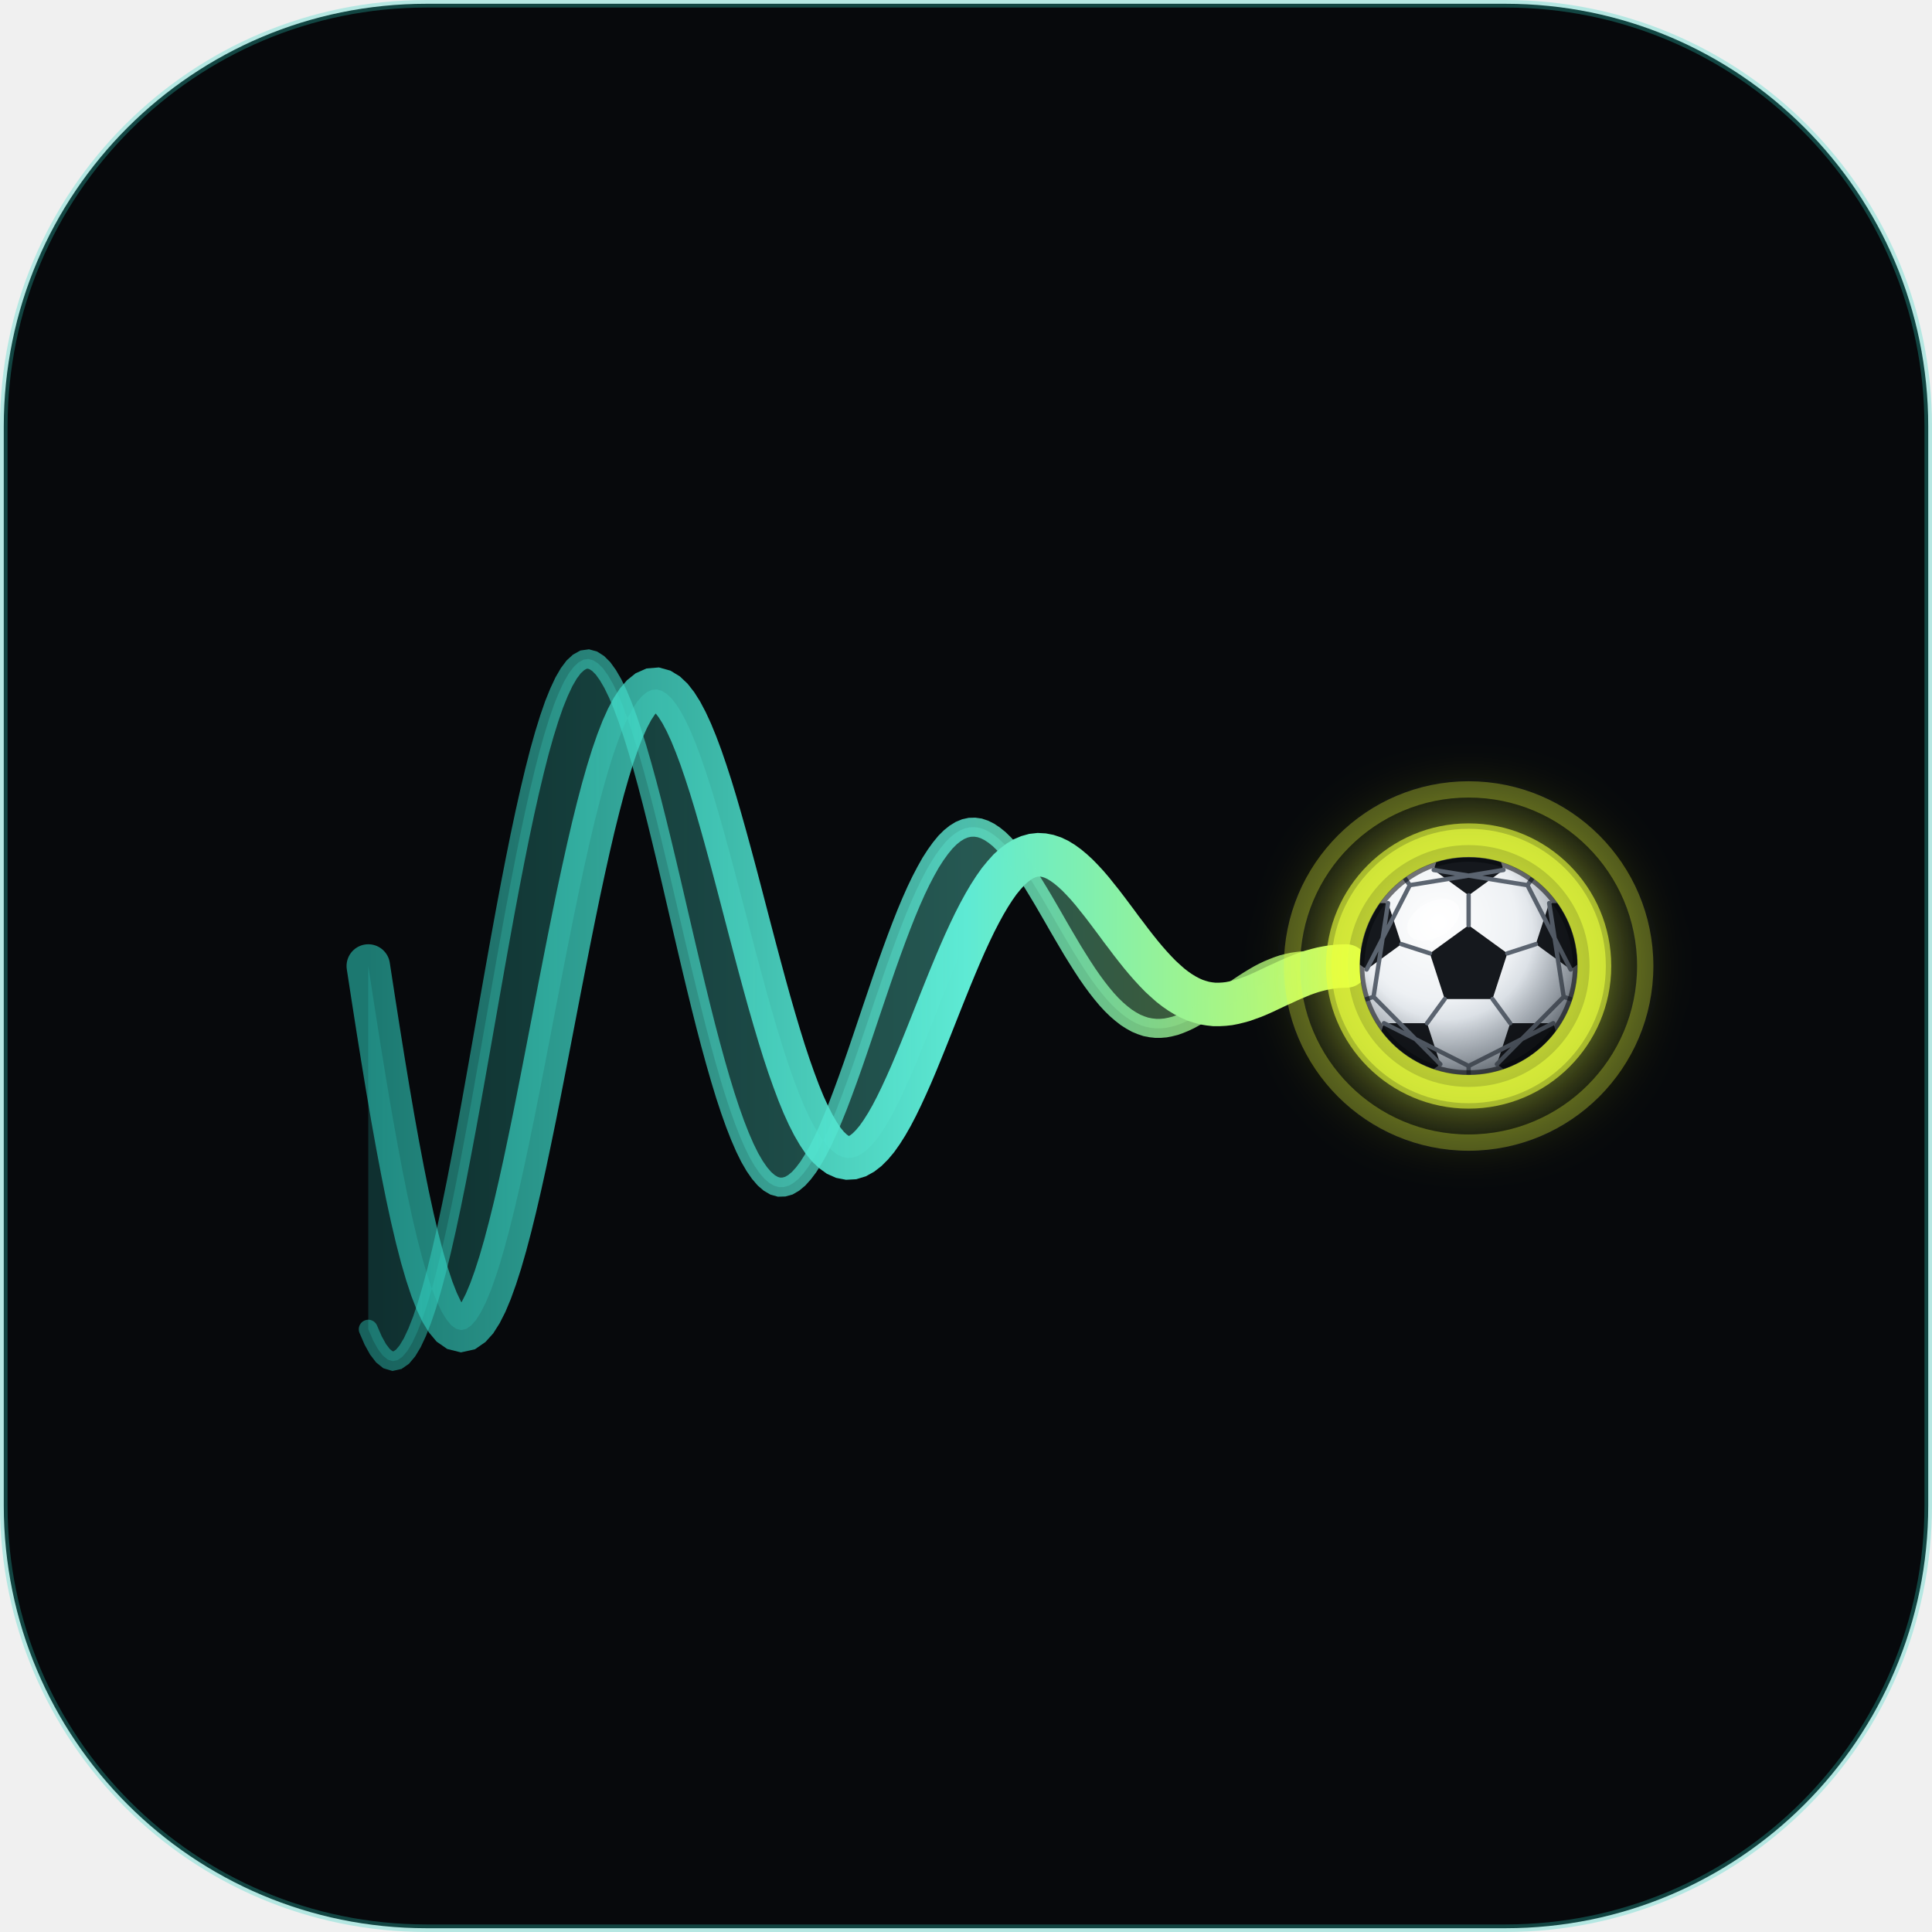
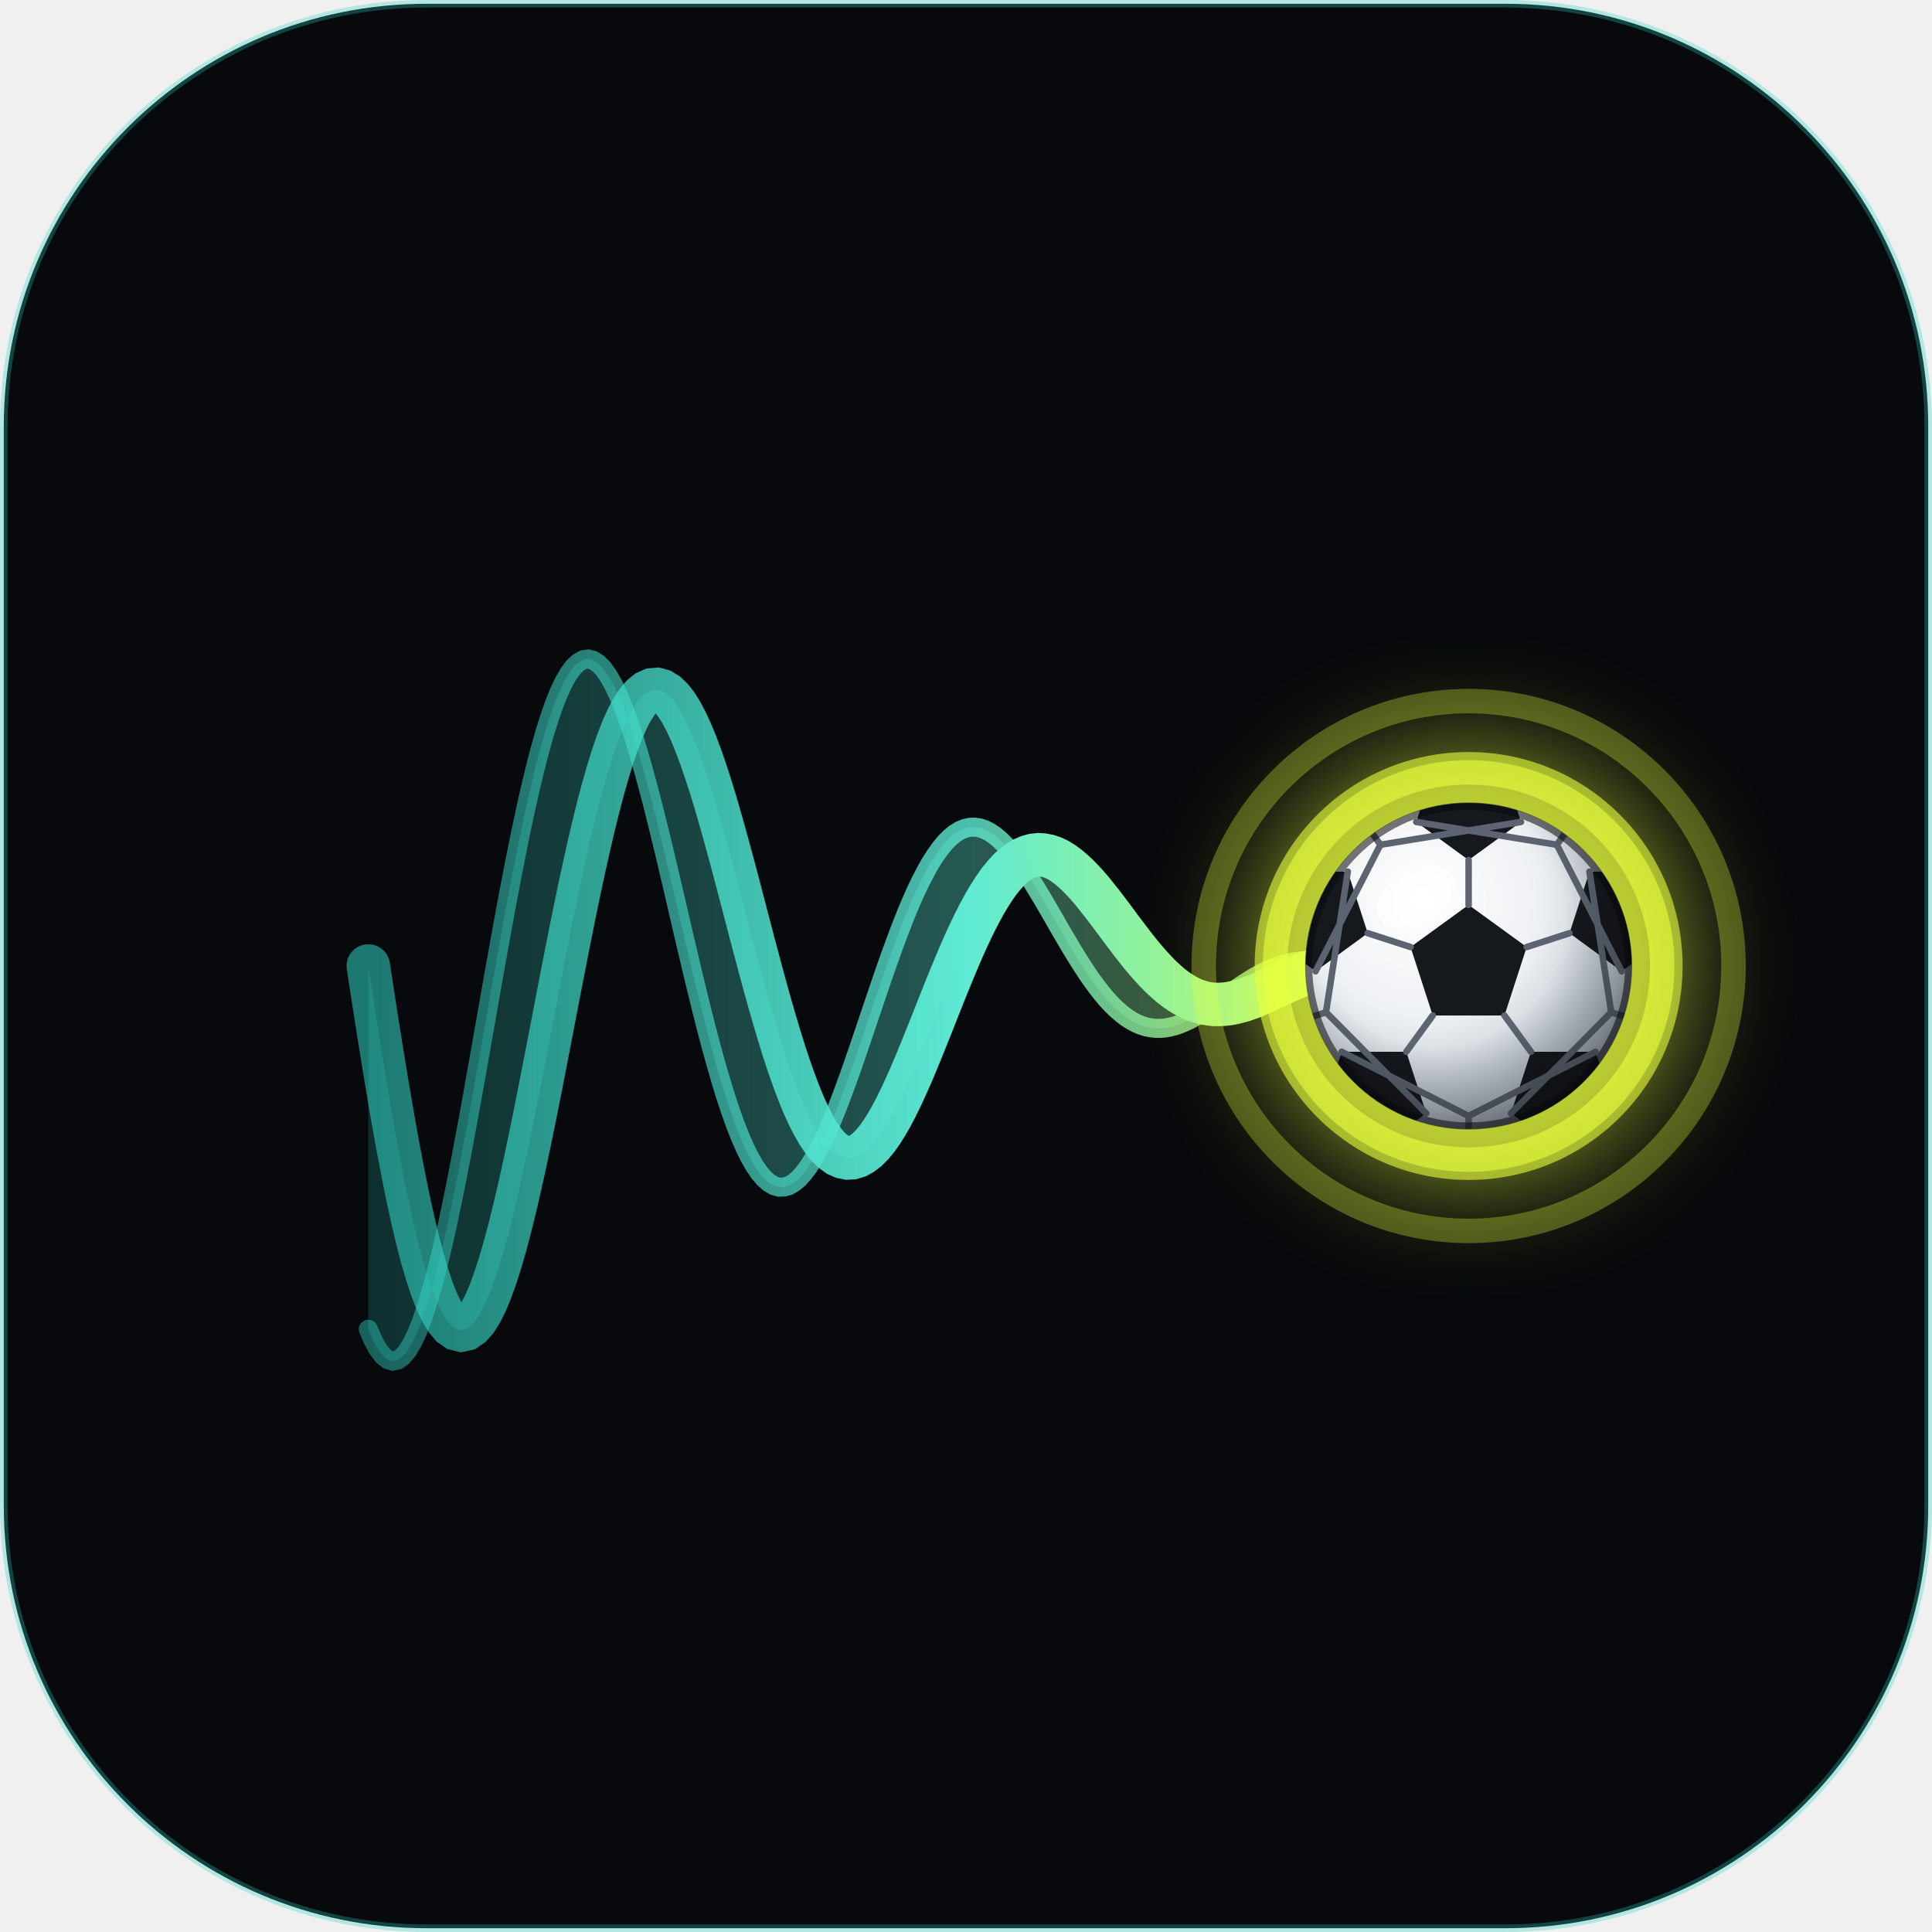
<svg xmlns="http://www.w3.org/2000/svg" viewBox="0 0 512 512" width="512" height="512">
  <defs>
    <filter id="glow" x="-50%" y="-50%" width="200%" height="200%">
      <feGaussianBlur stdDeviation="2.6" result="b" />
      <feMerge>
        <feMergeNode in="b" />
        <feMergeNode in="SourceGraphic" />
      </feMerge>
    </filter>
  </defs>
  <rect x="1" y="1" width="510" height="510" rx="112" fill="#07090C" stroke="#2ED3C3" stroke-opacity="0.3" stroke-width="2" />
  <g transform="translate(76 76) scale(3.6)">
    <defs>
      <linearGradient id="gkd" x1="6" y1="0" x2="86" y2="0" gradientUnits="userSpaceOnUse">
        <stop offset="0" stop-color="#2ED3C3" stop-opacity="0.55" />
        <stop offset="0.55" stop-color="#5EEAD4" />
        <stop offset="1" stop-color="#E8FF3F" />
      </linearGradient>
    </defs>
    <path d="M6.00 50.00 L6.36 52.34 L6.72 54.64 L7.08 56.89 L7.44 59.07 L7.80 61.17 L8.16 63.17 L8.52 65.07 L8.88 66.86 L9.24 68.52 L9.60 70.05 L9.96 71.44 L10.32 72.67 L10.68 73.76 L11.04 74.68 L11.40 75.44 L11.76 76.03 L12.12 76.46 L12.48 76.71 L12.84 76.80 L13.20 76.72 L13.56 76.47 L13.92 76.07 L14.28 75.50 L14.64 74.79 L15.00 73.93 L15.36 72.93 L15.72 71.81 L16.08 70.56 L16.44 69.20 L16.80 67.74 L17.16 66.19 L17.52 64.56 L17.88 62.85 L18.24 61.10 L18.60 59.29 L18.96 57.45 L19.32 55.59 L19.68 53.72 L20.04 51.85 L20.40 50.00 L20.76 48.17 L21.12 46.38 L21.48 44.63 L21.84 42.95 L22.20 41.33 L22.56 39.78 L22.92 38.33 L23.28 36.96 L23.64 35.70 L24.00 34.54 L24.36 33.50 L24.72 32.57 L25.08 31.77 L25.44 31.09 L25.80 30.54 L26.16 30.12 L26.52 29.83 L26.88 29.67 L27.24 29.64 L27.60 29.74 L27.96 29.96 L28.32 30.30 L28.68 30.76 L29.04 31.33 L29.40 32.01 L29.76 32.79 L30.12 33.67 L30.48 34.63 L30.84 35.68 L31.20 36.79 L31.56 37.97 L31.92 39.21 L32.28 40.49 L32.64 41.81 L33.00 43.15 L33.36 44.52 L33.72 45.90 L34.08 47.28 L34.44 48.65 L34.80 50.00 L35.16 51.33 L35.52 52.63 L35.88 53.88 L36.24 55.09 L36.60 56.25 L36.96 57.34 L37.32 58.36 L37.68 59.32 L38.04 60.20 L38.40 60.99 L38.76 61.70 L39.12 62.32 L39.48 62.86 L39.84 63.30 L40.20 63.64 L40.56 63.90 L40.92 64.06 L41.28 64.13 L41.64 64.11 L42.00 64.00 L42.36 63.80 L42.72 63.52 L43.08 63.16 L43.44 62.73 L43.80 62.22 L44.16 61.65 L44.52 61.02 L44.88 60.33 L45.24 59.59 L45.60 58.81 L45.96 58.00 L46.32 57.15 L46.68 56.27 L47.04 55.38 L47.40 54.48 L47.76 53.57 L48.12 52.66 L48.48 51.76 L48.84 50.87 L49.20 50.00 L49.56 49.15 L49.92 48.33 L50.28 47.55 L50.64 46.80 L51.00 46.10 L51.36 45.44 L51.72 44.83 L52.08 44.27 L52.44 43.76 L52.80 43.32 L53.16 42.92 L53.52 42.59 L53.88 42.32 L54.24 42.10 L54.60 41.95 L54.96 41.85 L55.32 41.81 L55.68 41.83 L56.04 41.90 L56.40 42.02 L56.76 42.19 L57.12 42.41 L57.48 42.67 L57.84 42.97 L58.20 43.30 L58.56 43.67 L58.92 44.06 L59.28 44.48 L59.64 44.93 L60.00 45.38 L60.36 45.85 L60.72 46.33 L61.08 46.81 L61.44 47.30 L61.80 47.77 L62.16 48.25 L62.52 48.71 L62.88 49.16 L63.24 49.59 L63.60 50.00 L63.96 50.39 L64.32 50.76 L64.68 51.09 L65.04 51.41 L65.40 51.69 L65.76 51.94 L66.12 52.16 L66.48 52.35 L66.84 52.51 L67.20 52.63 L67.56 52.73 L67.92 52.79 L68.28 52.83 L68.64 52.83 L69.00 52.81 L69.36 52.77 L69.72 52.70 L70.08 52.61 L70.44 52.51 L70.80 52.38 L71.16 52.25 L71.52 52.10 L71.88 51.94 L72.24 51.77 L72.60 51.60 L72.96 51.43 L73.32 51.27 L73.68 51.10 L74.04 50.94 L74.40 50.79 L74.76 50.64 L75.12 50.51 L75.48 50.39 L75.84 50.29 L76.20 50.20 L76.56 50.13 L76.92 50.07 L77.28 50.03 L77.64 50.01 L78.00 50.00 L78.00 50.00 L77.64 49.92 L77.28 49.85 L76.92 49.78 L76.56 49.71 L76.20 49.66 L75.84 49.63 L75.48 49.61 L75.12 49.60 L74.76 49.62 L74.40 49.66 L74.04 49.71 L73.68 49.79 L73.32 49.88 L72.96 50.00 L72.60 50.14 L72.24 50.29 L71.88 50.46 L71.52 50.65 L71.16 50.86 L70.80 51.08 L70.44 51.31 L70.08 51.55 L69.72 51.80 L69.36 52.06 L69.00 52.32 L68.64 52.57 L68.28 52.83 L67.92 53.07 L67.56 53.31 L67.20 53.54 L66.84 53.75 L66.48 53.95 L66.12 54.12 L65.76 54.27 L65.40 54.40 L65.04 54.49 L64.68 54.56 L64.32 54.59 L63.96 54.59 L63.60 54.55 L63.24 54.48 L62.88 54.36 L62.52 54.21 L62.16 54.01 L61.80 53.78 L61.44 53.50 L61.08 53.19 L60.72 52.84 L60.36 52.45 L60.00 52.02 L59.64 51.56 L59.28 51.07 L58.92 50.55 L58.56 50.00 L58.20 49.43 L57.84 48.85 L57.48 48.24 L57.12 47.63 L56.76 47.01 L56.40 46.38 L56.04 45.76 L55.68 45.14 L55.32 44.54 L54.96 43.95 L54.60 43.38 L54.24 42.83 L53.88 42.32 L53.52 41.84 L53.16 41.40 L52.80 41.01 L52.44 40.66 L52.08 40.37 L51.72 40.13 L51.36 39.95 L51.00 39.83 L50.64 39.78 L50.28 39.79 L49.92 39.87 L49.56 40.02 L49.20 40.24 L48.84 40.53 L48.48 40.89 L48.12 41.33 L47.76 41.83 L47.40 42.39 L47.04 43.03 L46.68 43.72 L46.32 44.47 L45.96 45.28 L45.60 46.14 L45.24 47.05 L44.88 48.00 L44.52 48.98 L44.16 49.99 L43.80 51.03 L43.44 52.09 L43.08 53.15 L42.72 54.22 L42.36 55.29 L42.00 56.35 L41.64 57.39 L41.28 58.40 L40.92 59.38 L40.56 60.33 L40.20 61.22 L39.84 62.07 L39.48 62.85 L39.12 63.57 L38.76 64.21 L38.40 64.78 L38.04 65.26 L37.68 65.66 L37.32 65.96 L36.96 66.17 L36.60 66.27 L36.24 66.28 L35.88 66.18 L35.52 65.97 L35.16 65.66 L34.80 65.24 L34.44 64.72 L34.08 64.10 L33.72 63.37 L33.36 62.54 L33.00 61.62 L32.64 60.61 L32.28 59.52 L31.92 58.34 L31.56 57.09 L31.20 55.78 L30.84 54.41 L30.48 52.98 L30.12 51.51 L29.76 50.01 L29.40 48.48 L29.04 46.94 L28.68 45.39 L28.32 43.84 L27.96 42.31 L27.60 40.81 L27.24 39.34 L26.88 37.91 L26.52 36.54 L26.16 35.23 L25.80 33.99 L25.44 32.84 L25.08 31.77 L24.72 30.81 L24.36 29.95 L24.00 29.21 L23.64 28.59 L23.28 28.09 L22.92 27.73 L22.56 27.50 L22.20 27.40 L21.84 27.45 L21.48 27.65 L21.12 27.98 L20.76 28.46 L20.40 29.08 L20.04 29.85 L19.68 30.74 L19.32 31.78 L18.96 32.94 L18.60 34.22 L18.24 35.63 L17.88 37.14 L17.52 38.75 L17.16 40.45 L16.80 42.24 L16.44 44.09 L16.08 46.01 L15.72 47.98 L15.36 49.99 L15.00 52.02 L14.64 54.07 L14.28 56.11 L13.92 58.14 L13.56 60.15 L13.20 62.12 L12.84 64.03 L12.48 65.89 L12.12 67.66 L11.76 69.35 L11.40 70.93 L11.04 72.40 L10.68 73.75 L10.32 74.97 L9.96 76.04 L9.60 76.96 L9.24 77.73 L8.88 78.33 L8.52 78.76 L8.16 79.01 L7.80 79.09 L7.44 78.98 L7.08 78.69 L6.72 78.22 L6.36 77.57 L6.00 76.74 Z" fill="url(#gkd)" fill-opacity="0.35" />
    <path d="M6.00 50.00 L6.36 52.34 L6.72 54.64 L7.08 56.89 L7.44 59.07 L7.80 61.17 L8.16 63.17 L8.52 65.07 L8.88 66.86 L9.24 68.52 L9.60 70.05 L9.96 71.44 L10.32 72.67 L10.68 73.76 L11.04 74.68 L11.40 75.44 L11.76 76.03 L12.12 76.46 L12.48 76.71 L12.84 76.80 L13.20 76.72 L13.56 76.47 L13.92 76.07 L14.28 75.50 L14.64 74.79 L15.00 73.93 L15.36 72.93 L15.72 71.81 L16.08 70.56 L16.44 69.20 L16.80 67.74 L17.16 66.19 L17.52 64.56 L17.88 62.85 L18.24 61.10 L18.60 59.29 L18.96 57.45 L19.32 55.59 L19.68 53.72 L20.04 51.85 L20.40 50.00 L20.76 48.17 L21.12 46.38 L21.48 44.63 L21.84 42.95 L22.20 41.33 L22.56 39.78 L22.92 38.33 L23.28 36.96 L23.64 35.70 L24.00 34.54 L24.36 33.50 L24.72 32.57 L25.08 31.77 L25.44 31.09 L25.80 30.54 L26.16 30.12 L26.52 29.83 L26.88 29.67 L27.24 29.64 L27.60 29.74 L27.96 29.96 L28.32 30.30 L28.68 30.76 L29.04 31.33 L29.40 32.01 L29.76 32.79 L30.12 33.67 L30.48 34.63 L30.84 35.68 L31.20 36.79 L31.56 37.97 L31.92 39.21 L32.28 40.49 L32.64 41.81 L33.00 43.15 L33.36 44.52 L33.72 45.90 L34.08 47.28 L34.44 48.65 L34.80 50.00 L35.16 51.33 L35.52 52.63 L35.88 53.88 L36.24 55.09 L36.60 56.25 L36.96 57.34 L37.32 58.36 L37.68 59.32 L38.04 60.20 L38.40 60.99 L38.76 61.70 L39.12 62.32 L39.48 62.86 L39.84 63.30 L40.20 63.64 L40.56 63.90 L40.92 64.06 L41.28 64.13 L41.64 64.11 L42.00 64.00 L42.36 63.80 L42.72 63.52 L43.08 63.16 L43.44 62.73 L43.80 62.22 L44.16 61.65 L44.52 61.02 L44.88 60.33 L45.24 59.59 L45.60 58.81 L45.96 58.00 L46.32 57.15 L46.68 56.27 L47.04 55.38 L47.40 54.48 L47.76 53.57 L48.12 52.66 L48.48 51.76 L48.84 50.87 L49.20 50.00 L49.56 49.15 L49.92 48.33 L50.28 47.55 L50.64 46.80 L51.00 46.10 L51.36 45.44 L51.72 44.83 L52.08 44.27 L52.44 43.76 L52.80 43.32 L53.16 42.92 L53.52 42.59 L53.88 42.32 L54.24 42.10 L54.60 41.95 L54.96 41.85 L55.32 41.81 L55.68 41.83 L56.04 41.90 L56.40 42.02 L56.76 42.19 L57.12 42.41 L57.48 42.67 L57.84 42.97 L58.20 43.30 L58.56 43.67 L58.92 44.06 L59.28 44.48 L59.64 44.93 L60.00 45.38 L60.36 45.85 L60.72 46.33 L61.08 46.81 L61.44 47.30 L61.80 47.77 L62.16 48.25 L62.52 48.71 L62.88 49.16 L63.24 49.59 L63.60 50.00 L63.96 50.39 L64.32 50.76 L64.68 51.09 L65.04 51.41 L65.40 51.69 L65.76 51.94 L66.12 52.16 L66.48 52.35 L66.84 52.51 L67.20 52.63 L67.56 52.73 L67.92 52.79 L68.28 52.83 L68.64 52.83 L69.00 52.81 L69.36 52.77 L69.72 52.70 L70.08 52.61 L70.44 52.51 L70.80 52.38 L71.16 52.25 L71.52 52.10 L71.88 51.94 L72.24 51.77 L72.60 51.60 L72.96 51.43 L73.32 51.27 L73.68 51.10 L74.04 50.94 L74.40 50.79 L74.76 50.64 L75.12 50.51 L75.48 50.39 L75.84 50.29 L76.20 50.20 L76.56 50.13 L76.92 50.07 L77.28 50.03 L77.64 50.01 L78.00 50.00" fill="none" stroke="url(#gkd)" stroke-width="3.2" stroke-linecap="round" />
    <path d="M6.00 76.74 L6.36 77.57 L6.72 78.22 L7.08 78.69 L7.44 78.98 L7.80 79.09 L8.16 79.01 L8.52 78.76 L8.88 78.33 L9.24 77.73 L9.60 76.96 L9.96 76.04 L10.32 74.97 L10.68 73.75 L11.04 72.40 L11.40 70.93 L11.76 69.35 L12.12 67.66 L12.48 65.89 L12.84 64.03 L13.20 62.12 L13.56 60.15 L13.92 58.14 L14.28 56.11 L14.64 54.07 L15.00 52.02 L15.36 49.99 L15.72 47.98 L16.08 46.01 L16.44 44.09 L16.80 42.24 L17.16 40.45 L17.52 38.75 L17.88 37.14 L18.24 35.63 L18.60 34.22 L18.96 32.94 L19.32 31.78 L19.68 30.74 L20.04 29.85 L20.40 29.08 L20.76 28.46 L21.12 27.98 L21.48 27.65 L21.84 27.45 L22.20 27.40 L22.56 27.50 L22.92 27.73 L23.28 28.09 L23.64 28.59 L24.00 29.21 L24.36 29.95 L24.72 30.81 L25.08 31.77 L25.44 32.84 L25.80 33.99 L26.16 35.23 L26.52 36.54 L26.88 37.91 L27.24 39.34 L27.60 40.81 L27.96 42.31 L28.32 43.84 L28.68 45.39 L29.04 46.94 L29.40 48.48 L29.76 50.01 L30.12 51.51 L30.48 52.98 L30.84 54.41 L31.20 55.78 L31.56 57.09 L31.92 58.34 L32.28 59.52 L32.64 60.61 L33.00 61.62 L33.36 62.54 L33.72 63.37 L34.08 64.10 L34.44 64.72 L34.80 65.24 L35.16 65.66 L35.52 65.97 L35.88 66.18 L36.24 66.28 L36.60 66.27 L36.96 66.17 L37.32 65.96 L37.68 65.66 L38.04 65.26 L38.40 64.78 L38.76 64.21 L39.12 63.57 L39.48 62.85 L39.84 62.07 L40.20 61.22 L40.56 60.33 L40.92 59.38 L41.28 58.40 L41.64 57.39 L42.00 56.35 L42.36 55.29 L42.72 54.22 L43.08 53.15 L43.44 52.09 L43.80 51.03 L44.16 49.99 L44.52 48.98 L44.88 48.00 L45.24 47.05 L45.60 46.14 L45.96 45.28 L46.32 44.47 L46.68 43.72 L47.04 43.03 L47.40 42.39 L47.76 41.83 L48.12 41.33 L48.48 40.89 L48.84 40.53 L49.20 40.24 L49.56 40.02 L49.92 39.87 L50.28 39.79 L50.64 39.78 L51.00 39.83 L51.36 39.95 L51.72 40.13 L52.08 40.37 L52.44 40.66 L52.80 41.01 L53.16 41.40 L53.52 41.84 L53.88 42.32 L54.24 42.83 L54.60 43.38 L54.96 43.95 L55.32 44.54 L55.68 45.14 L56.04 45.76 L56.40 46.38 L56.76 47.01 L57.12 47.63 L57.48 48.24 L57.84 48.85 L58.20 49.43 L58.56 50.00 L58.92 50.55 L59.28 51.07 L59.64 51.56 L60.00 52.02 L60.36 52.45 L60.72 52.84 L61.08 53.19 L61.44 53.50 L61.80 53.78 L62.16 54.01 L62.52 54.21 L62.88 54.36 L63.24 54.48 L63.60 54.55 L63.96 54.59 L64.32 54.59 L64.68 54.56 L65.04 54.49 L65.40 54.40 L65.76 54.27 L66.12 54.12 L66.48 53.95 L66.84 53.75 L67.20 53.54 L67.56 53.31 L67.92 53.07 L68.28 52.83 L68.64 52.57 L69.00 52.32 L69.36 52.06 L69.72 51.80 L70.08 51.55 L70.44 51.31 L70.80 51.08 L71.16 50.86 L71.52 50.65 L71.88 50.46 L72.24 50.29 L72.60 50.14 L72.96 50.00 L73.32 49.88 L73.68 49.79 L74.04 49.71 L74.40 49.66 L74.76 49.62 L75.12 49.60 L75.48 49.61 L75.84 49.63 L76.20 49.66 L76.56 49.71 L76.92 49.78 L77.28 49.85 L77.64 49.92 L78.00 50.00" fill="none" stroke="url(#gkd)" stroke-width="1.4" stroke-opacity="0.8" stroke-linecap="round" />
    <defs>
      <radialGradient id="bbd" cx="0.36" cy="0.3" r="0.8">
        <stop offset="0" stop-color="#FFFFFF" />
        <stop offset="0.45" stop-color="#EEF1F4" />
        <stop offset="0.8" stop-color="#B8C1CB" />
        <stop offset="1" stop-color="#7D8895" />
      </radialGradient>
      <radialGradient id="bsd" cx="0.4" cy="0.35" r="0.72">
        <stop offset="0.55" stop-color="#000" stop-opacity="0" />
        <stop offset="1" stop-color="#000" stop-opacity="0.38" />
      </radialGradient>
      <clipPath id="bcd">
        <circle cx="87" cy="50" r="8" />
      </clipPath>
    </defs>
-     <circle cx="87" cy="50" r="13" fill="none" stroke="#E8FF3F" stroke-width="1.2" stroke-opacity="0.3">
-       <animate attributeName="r" values="9.5;15" dur="2.4s" repeatCount="indefinite" />
-       <animate attributeName="stroke-opacity" values="0.6;0" dur="2.4s" repeatCount="indefinite" />
-     </circle>
-     <circle cx="87" cy="50" r="9.5" fill="none" stroke="#E8FF3F" stroke-width="1.2" stroke-opacity="0.6">
-       <animate attributeName="stroke-opacity" values="0.65;0.25;0.65" dur="2.4s" repeatCount="indefinite" />
-     </circle>
-     <circle cx="87" cy="50" r="10.5" fill="#E8FF3F" fill-opacity="0.6" filter="url(#glow)">
-       <animate attributeName="fill-opacity" values="0.4;0.8;0.4" dur="2.4s" repeatCount="indefinite" />
-     </circle>
-     <circle cx="87" cy="50" r="8" fill="url(#bbd)" />
-     <g clip-path="url(#bcd)">
-       <g fill="#15181D">
-         <polygon points="87.00,47.00 89.85,49.07 88.76,52.43 85.24,52.43 84.15,49.07" />
-         <polygon points="87.00,44.80 84.43,42.93 85.41,39.92 88.59,39.92 89.57,42.93" />
-         <polygon points="91.95,48.39 92.93,45.37 96.10,45.37 97.08,48.39 94.51,50.26" />
-         <polygon points="90.06,54.21 93.23,54.21 94.21,57.23 91.64,59.09 89.08,57.23" />
-         <polygon points="83.94,54.21 84.92,57.23 82.36,59.09 79.79,57.23 80.77,54.21" />
-         <polygon points="82.05,48.39 79.49,50.26 76.92,48.39 77.90,45.37 81.07,45.37" />
-         <path d="M87.00 47.00L87.00 44.80M91.33 44.05L91.70 43.53M89.57 42.93L82.67 44.05M84.43 42.93L91.33 44.05M89.85 49.07L91.95 48.39M94.00 52.27L94.61 52.47M94.51 50.26L91.33 44.05M92.93 45.37L94.00 52.27M88.76 52.43L90.06 54.21M87.00 57.36L87.00 58.00M89.08 57.23L94.00 52.27M93.23 54.21L87.00 57.36M85.24 52.43L83.94 54.21M80.00 52.27L79.39 52.47M80.77 54.21L87.00 57.36M84.92 57.23L80.00 52.27M84.15 49.07L82.05 48.39M82.67 44.05L82.30 43.53M81.07 45.37L80.00 52.27M79.49 50.26L82.67 44.05" fill="none" stroke="#5B6470" stroke-width="0.32" stroke-linecap="round" />
-         <animateTransform attributeName="transform" type="rotate" from="0 87 50" to="360 87 50" dur="9s" repeatCount="indefinite" />
+     <g class="bigball" transform="translate(87 50) scale(1.5) translate(-87 -50)">
+       <circle cx="87" cy="50" r="13" fill="none" stroke="#E8FF3F" stroke-width="1.2" stroke-opacity="0.3">
+         <animate attributeName="r" values="9.5;15" dur="2.4s" repeatCount="indefinite" />
+         <animate attributeName="stroke-opacity" values="0.6;0" dur="2.4s" repeatCount="indefinite" />
+       </circle>
+       <circle cx="87" cy="50" r="9.5" fill="none" stroke="#E8FF3F" stroke-width="1.2" stroke-opacity="0.6">
+         <animate attributeName="stroke-opacity" values="0.65;0.25;0.65" dur="2.4s" repeatCount="indefinite" />
+       </circle>
+       <circle cx="87" cy="50" r="10.5" fill="#E8FF3F" fill-opacity="0.6" filter="url(#glow)">
+         <animate attributeName="fill-opacity" values="0.4;0.8;0.4" dur="2.4s" repeatCount="indefinite" />
+       </circle>
+       <circle cx="87" cy="50" r="8" fill="url(#bbd)" />
+       <g clip-path="url(#bcd)">
+         <g fill="#15181D">
+           <polygon points="87.00,47.00 89.85,49.07 88.76,52.43 85.24,52.43 84.15,49.07" />
+           <polygon points="87.00,44.80 84.43,42.93 85.41,39.92 88.59,39.92 89.57,42.93" />
+           <polygon points="91.95,48.39 92.93,45.37 96.10,45.37 97.08,48.39 94.51,50.26" />
+           <polygon points="90.06,54.21 93.23,54.21 94.21,57.23 91.64,59.09 89.08,57.23" />
+           <polygon points="83.94,54.21 84.92,57.23 82.36,59.09 79.79,57.23 80.77,54.21" />
+           <polygon points="82.05,48.39 79.49,50.26 76.92,48.39 77.90,45.37 81.07,45.37" />
+           <path d="M87.00 47.00L87.00 44.80M91.33 44.05L91.70 43.53M89.57 42.93L82.67 44.05M84.43 42.93L91.33 44.05M89.85 49.07L91.95 48.39M94.00 52.27L94.61 52.47M94.51 50.26L91.33 44.05M92.93 45.37L94.00 52.27M88.76 52.43L90.06 54.21M87.00 57.36L87.00 58.00M89.08 57.23L94.00 52.27M93.23 54.21L87.00 57.36M85.24 52.43L83.94 54.21M80.00 52.27L79.39 52.47M80.77 54.21L87.00 57.36M84.92 57.23L80.00 52.27M84.15 49.07L82.05 48.39M82.67 44.05L82.30 43.53M81.07 45.37L80.00 52.27M79.49 50.26L82.67 44.05" fill="none" stroke="#5B6470" stroke-width="0.32" stroke-linecap="round" />
+           <animateTransform attributeName="transform" type="rotate" from="0 87 50" to="360 87 50" dur="9s" repeatCount="indefinite" />
+         </g>
      </g>
+       <circle cx="87" cy="50" r="8" fill="url(#bsd)" />
+       <ellipse cx="84.4" cy="46.6" rx="2.1" ry="1.3" transform="rotate(-30 84.4 46.6)" fill="#fff" fill-opacity="0.55" />
+       <circle cx="87" cy="50" r="7.85" fill="none" stroke="#07090C" stroke-opacity="0.55" stroke-width="0.35" />
    </g>
-     <circle cx="87" cy="50" r="8" fill="url(#bsd)" />
-     <ellipse cx="84.4" cy="46.6" rx="2.1" ry="1.3" transform="rotate(-30 84.4 46.6)" fill="#fff" fill-opacity="0.55" />
-     <circle cx="87" cy="50" r="7.85" fill="none" stroke="#07090C" stroke-opacity="0.55" stroke-width="0.35" />
  </g>
</svg>
